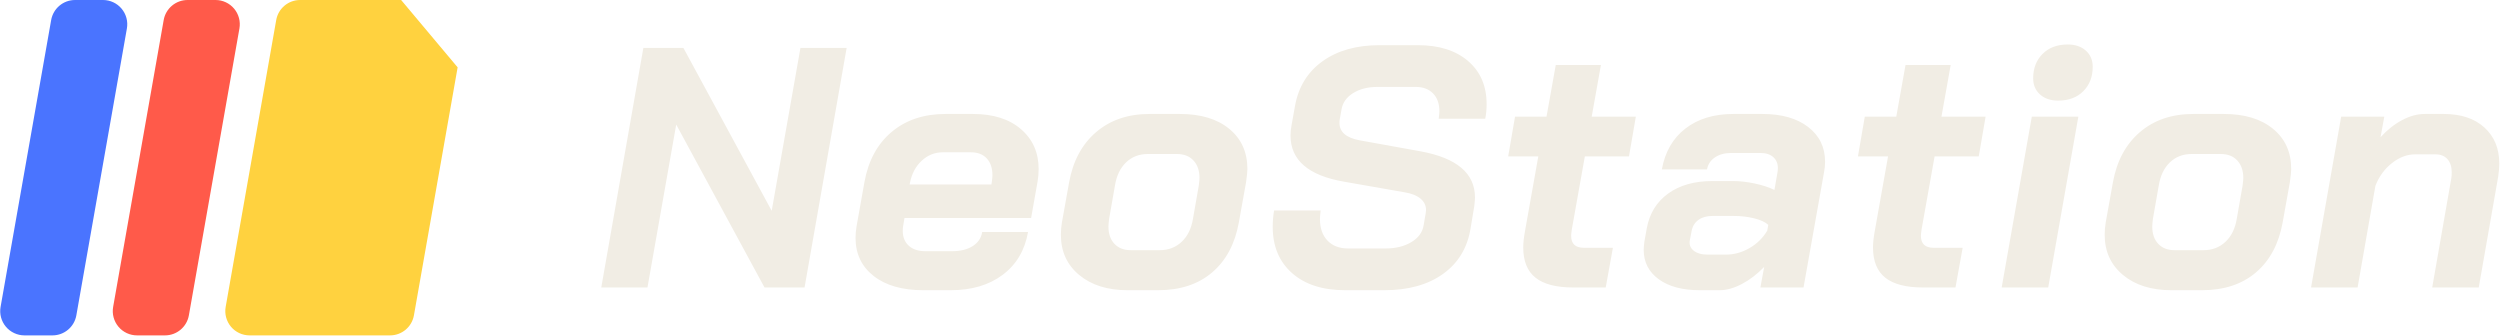
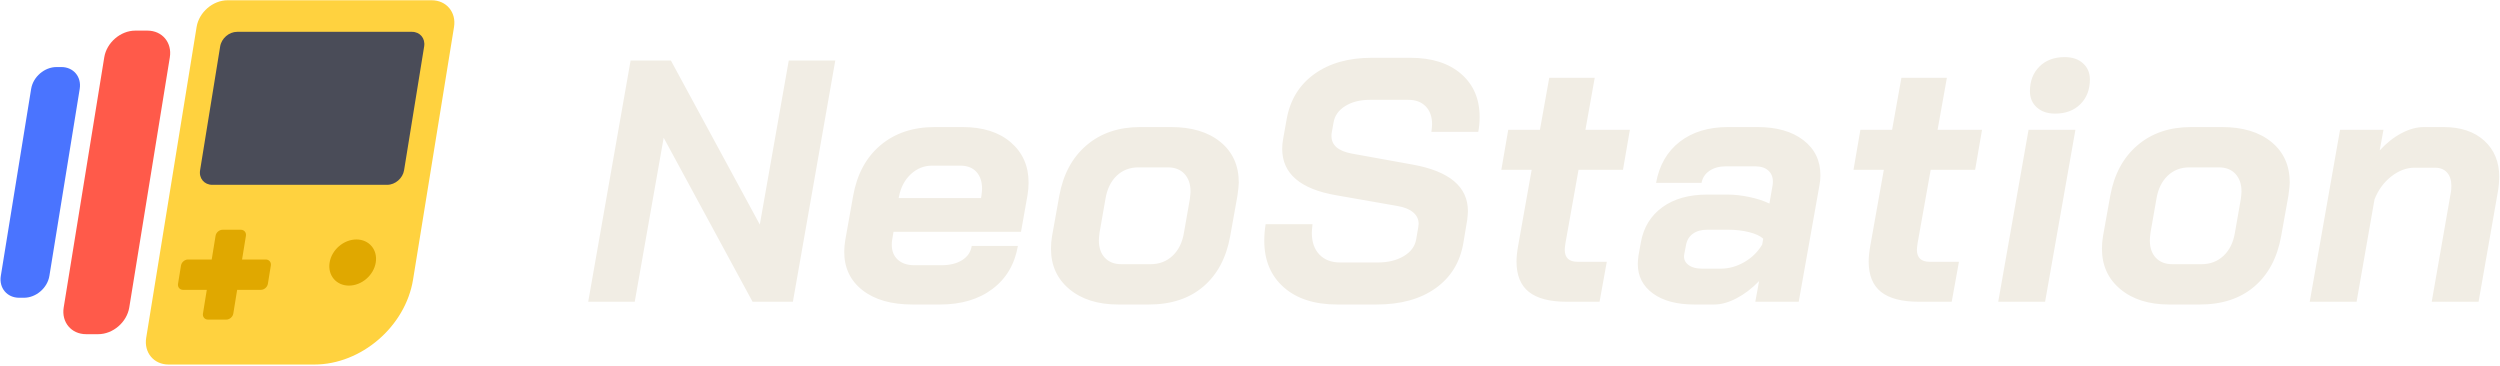
- <svg xmlns="http://www.w3.org/2000/svg" viewBox="147.5 207.0 730.5 98.0">
-   <g id="icon">
-     <path fill="#4A74FF" d="M154.66 305A7.09 7.09 0 0 1 147.67 296.68L162.45 212.86A7.09 7.09 0 0 1 169.43 207L177.6 207A7.09 7.09 0 0 1 184.58 215.32L169.81 299.14A7.09 7.09 0 0 1 162.82 305Z" />
-     <path fill="#FF5A4A" d="M187.54 305A7.09 7.09 0 0 1 180.56 296.68L195.33 212.86A7.09 7.09 0 0 1 202.32 207L210.48 207A7.09 7.09 0 0 1 217.46 215.32L202.69 299.14A7.09 7.09 0 0 1 195.7 305Z" />
-     <path fill="#FFD23F" d="M220.42 305A7.09 7.09 0 0 1 213.44 296.68L228.21 212.86A7.09 7.09 0 0 1 235.2 207L264.71 207L281.22 226.68L268.45 299.14A7.09 7.09 0 0 1 261.47 305Z" />
+ <svg xmlns="http://www.w3.org/2000/svg" viewBox="134.0 200.8 761.8 111.3">
+   <g id="icon" transform="matrix(0.37 0 -0.06 0.37 147.87 200.88)">
+     <path fill="#4A74FF" d="M18 55H22A18 18 0 0 1 40 73V227A18 18 0 0 1 22 245H18A18 18 0 0 1 0 227V73A18 18 0 0 1 18 55Z" />
+     <path fill="#FF5A4A" d="M78 25H88A22 22 0 0 1 110 47V253A22 22 0 0 1 88 275H78A22 22 0 0 1 56 253V47A22 22 0 0 1 78 25Z" />
+     <path fill="#FFD23F" d="M150 0H318A22 22 0 0 1 340 22V230A70 70 0 0 1 270 300H150A22 22 0 0 1 128 278V22A22 22 0 0 1 150 0Z" />
+     <path fill="#4A4C58" d="M162 26H306A12 12 0 0 1 318 38V140A12 12 0 0 1 306 152H162A12 12 0 0 1 150 140V38A12 12 0 0 1 162 26Z" />
+     <path fill="#E0A800" d="M171.5 194A5 5 0 0 1 176.5 189H191.5A5 5 0 0 1 196.5 194V213.5H216A5 5 0 0 1 221 218.5V233.5A5 5 0 0 1 216 238.5H196.5V258A5 5 0 0 1 191.5 263H176.5A5 5 0 0 1 171.5 258V238.5H152A5 5 0 0 1 147 233.5V218.5A5 5 0 0 1 152 213.5H171.5Z" />
+     <path fill="#E0A800" d="M269 216A19 19 0 1 0 307 216A19 19 0 1 0 269 216Z" />
  </g>
-   <g id="wordmark" fill="#F1EDE4">
-     <path d="M323.19 291L335.49 221L347.19 221L372.99 268.6L381.39 221L394.89 221L382.59 291L370.89 291L345.09 243.4L336.69 291L323.19 291M417.29 291.8Q408.09 291.8 402.79 287.65Q397.49 283.5 397.49 276.5L397.49 276.5Q397.49 274.9 397.79 273.1L397.79 273.1L400.09 260.2Q401.79 250.8 408.04 245.55Q414.29 240.3 423.79 240.3L423.79 240.3L431.79 240.3Q440.69 240.3 445.84 244.75Q450.99 249.2 450.99 256.4L450.99 256.4Q450.99 258.2 450.69 260L450.69 260L448.79 270.7L411.79 270.7L411.39 273.1Q411.29 273.6 411.29 274.5L411.29 274.5Q411.29 277.2 413.04 278.8Q414.79 280.4 417.89 280.4L417.89 280.4L425.69 280.4Q429.39 280.4 431.74 278.9Q434.09 277.4 434.49 274.8L434.49 274.8L447.89 274.8Q446.49 282.8 440.49 287.3Q434.49 291.8 425.29 291.8L425.29 291.8L417.29 291.8M413.29 260.9L437.19 260.9L437.29 260.3Q437.49 258.9 437.49 258.2L437.49 258.2Q437.49 255.1 435.84 253.3Q434.19 251.5 431.19 251.5L431.19 251.5L422.99 251.5Q419.49 251.5 416.84 253.95Q414.19 256.4 413.39 260.4L413.39 260.4L413.29 260.9M476.99 291.8Q468.19 291.8 462.84 287.35Q457.49 282.9 457.49 275.6L457.49 275.6Q457.49 273.8 457.79 272L457.79 272L459.89 260.3Q461.59 250.9 467.79 245.6Q473.99 240.3 483.39 240.3L483.39 240.3L492.29 240.3Q501.39 240.3 506.69 244.65Q511.99 249 511.99 256.4L511.99 256.4Q511.99 257.5 511.59 260.3L511.59 260.3L509.49 272Q507.79 281.4 501.69 286.6Q495.59 291.8 485.89 291.8L485.89 291.8L476.99 291.8M477.89 280.1L486.39 280.1Q490.19 280.1 492.79 277.65Q495.39 275.2 496.09 270.9L496.09 270.9L497.79 261.2Q497.99 259.6 497.99 259L497.99 259Q497.99 255.8 496.24 253.9Q494.49 252 491.39 252L491.39 252L482.89 252Q479.09 252 476.54 254.45Q473.99 256.9 473.29 261.2L473.29 261.2L471.59 270.9Q471.39 272.5 471.39 273.2L471.39 273.2Q471.39 276.4 473.14 278.25Q474.89 280.1 477.89 280.1L477.89 280.1M540.59 291.8Q530.69 291.8 525.04 286.8Q519.39 281.8 519.39 273.3L519.39 273.3Q519.39 270.8 519.79 268.5L519.79 268.5L533.39 268.5Q533.19 270.3 533.19 271L533.19 271Q533.19 275 535.39 277.3Q537.59 279.6 541.39 279.6L541.39 279.6L552.39 279.6Q556.79 279.6 559.89 277.75Q562.99 275.9 563.49 272.8L563.49 272.8L564.09 269.3L564.19 268.4Q564.19 266.4 562.59 265.05Q560.99 263.7 557.99 263.2L557.99 263.2L540.29 260.1Q524.59 257.4 524.59 246.6L524.59 246.6Q524.59 245.1 524.89 243.6L524.89 243.6L525.89 238Q527.39 229.6 533.94 224.9Q540.49 220.2 550.59 220.2L550.59 220.2L561.79 220.2Q571.09 220.2 576.49 224.85Q581.89 229.5 581.89 237.4L581.89 237.4Q581.89 239.7 581.49 241.7L581.49 241.7L567.89 241.7Q568.09 240.1 568.09 239.5L568.09 239.5Q568.09 236.2 566.24 234.3Q564.39 232.4 561.19 232.4L561.19 232.4L549.99 232.4Q545.79 232.4 542.89 234.2Q539.99 236 539.49 239L539.49 239L538.99 241.8Q538.89 242.2 538.89 242.9L538.89 242.9Q538.89 246.9 544.79 248L544.79 248L562.49 251.2Q578.49 254.1 578.49 264.7L578.49 264.7Q578.49 265.4 578.29 267.2L578.29 267.2L577.19 273.8Q575.79 282.3 569.14 287.05Q562.49 291.8 551.99 291.8L551.99 291.8L540.59 291.8M607.19 291Q599.79 291 596.19 288.15Q592.59 285.3 592.59 279.3L592.59 279.3Q592.59 277.4 593.09 274.6L593.09 274.6L596.99 252.7L588.19 252.7L590.19 241.1L599.39 241.1L602.09 226L615.29 226L612.59 241.1L625.49 241.1L623.49 252.7L610.59 252.7L606.79 274Q606.59 275.4 606.59 275.9L606.59 275.9Q606.59 279.4 610.29 279.4L610.29 279.4L618.79 279.4L616.69 291L607.19 291M644.19 291.8Q636.59 291.8 632.19 288.6Q627.79 285.4 627.79 280L627.79 280Q627.79 279.2 627.99 277.6L627.99 277.6L628.69 273.7Q629.89 267.2 634.94 263.55Q639.99 259.9 647.89 259.9L647.89 259.9L653.89 259.9Q656.79 259.9 660.14 260.6Q663.49 261.3 665.99 262.5L665.99 262.5L666.89 257.3Q666.99 256.9 666.99 256.1L666.99 256.1Q666.99 254.1 665.64 252.9Q664.29 251.7 661.89 251.7L661.89 251.7L653.39 251.7Q650.49 251.7 648.59 253Q646.69 254.3 646.29 256.5L646.29 256.5L633.09 256.5Q634.49 248.8 639.99 244.55Q645.49 240.3 653.99 240.3L653.99 240.3L662.49 240.3Q670.89 240.3 675.84 244.1Q680.79 247.9 680.79 254.3L680.79 254.3Q680.79 255.8 680.49 257.3L680.49 257.3L674.49 291L661.89 291L662.99 285Q659.89 288.2 656.44 290Q652.99 291.8 649.99 291.8L649.99 291.8L644.19 291.8M646.49 281.4L651.79 281.4Q655.39 281.4 658.69 279.5Q661.99 277.6 663.89 274.4L663.89 274.4L664.19 272.7Q662.89 271.5 660.09 270.8Q657.29 270.1 654.09 270.1L654.09 270.1L647.89 270.1Q645.39 270.1 643.79 271.25Q642.19 272.4 641.79 274.5L641.79 274.5L641.29 277.1Q640.89 279 642.34 280.2Q643.79 281.4 646.49 281.4L646.49 281.4M709.39 291Q701.99 291 698.39 288.15Q694.79 285.3 694.79 279.3L694.79 279.3Q694.79 277.4 695.29 274.6L695.29 274.6L699.19 252.7L690.39 252.7L692.39 241.1L701.59 241.1L704.29 226L717.49 226L714.79 241.1L727.69 241.1L725.69 252.7L712.79 252.7L708.99 274Q708.79 275.4 708.79 275.9L708.79 275.9Q708.79 279.4 712.49 279.4L712.49 279.4L720.99 279.4L718.89 291L709.39 291M748.89 236.4Q745.59 236.4 743.59 234.6Q741.59 232.8 741.59 229.9L741.59 229.9Q741.59 225.5 744.34 222.75Q747.09 220 751.69 220L751.69 220Q754.99 220 756.99 221.8Q758.99 223.6 758.99 226.5L758.99 226.5Q758.99 230.9 756.24 233.65Q753.49 236.4 748.89 236.4L748.89 236.4M732.39 291L741.19 241.1L754.79 241.1L745.99 291L732.39 291M781.99 291.8Q773.19 291.8 767.84 287.35Q762.49 282.9 762.49 275.6L762.49 275.6Q762.49 273.8 762.79 272L762.79 272L764.89 260.3Q766.59 250.9 772.79 245.6Q778.99 240.3 788.39 240.3L788.39 240.3L797.29 240.3Q806.39 240.3 811.69 244.65Q816.99 249 816.99 256.4L816.99 256.4Q816.99 257.5 816.59 260.3L816.59 260.3L814.49 272Q812.79 281.4 806.69 286.6Q800.59 291.8 790.89 291.8L790.89 291.8L781.99 291.8M782.89 280.1L791.39 280.1Q795.19 280.1 797.79 277.65Q800.39 275.2 801.09 270.9L801.09 270.9L802.79 261.2Q802.99 259.6 802.99 259L802.99 259Q802.99 255.8 801.24 253.9Q799.49 252 796.39 252L796.39 252L787.89 252Q784.09 252 781.54 254.45Q778.99 256.9 778.29 261.2L778.29 261.2L776.59 270.9Q776.39 272.5 776.39 273.2L776.39 273.2Q776.39 276.4 778.14 278.25Q779.89 280.1 782.89 280.1L782.89 280.1M822.79 291L831.59 241.1L844.19 241.1L843.09 247.1Q845.99 243.9 849.39 242.1Q852.79 240.3 855.99 240.3L855.99 240.3L861.59 240.3Q869.09 240.3 873.44 244.25Q877.79 248.2 877.79 254.8L877.79 254.8Q877.79 256.5 877.49 258.5L877.49 258.5L871.79 291L858.19 291L863.79 259Q863.89 258.4 863.89 257.3L863.89 257.3Q863.89 254.9 862.64 253.5Q861.39 252.1 859.19 252.1L859.19 252.1L853.19 252.1Q849.69 252.1 846.44 254.65Q843.19 257.2 841.59 261.3L841.59 261.3L836.39 291L822.79 291" />
+   <g id="wordmark" transform="translate(311.35 292.75) scale(1.05)">
+     <path fill="#F1EDE4" d="M1.8 0L14.1 -70L25.8 -70L51.6 -22.4L60 -70L73.5 -70L61.2 0L49.5 0L23.7 -47.6L15.3 0L1.8 0M95.9 0.8Q86.7 0.8 81.4 -3.35Q76.1 -7.5 76.1 -14.5L76.1 -14.5Q76.1 -16.1 76.4 -17.9L76.4 -17.9L78.7 -30.8Q80.4 -40.2 86.65 -45.45Q92.9 -50.7 102.4 -50.7L102.4 -50.7L110.4 -50.7Q119.3 -50.7 124.45 -46.25Q129.6 -41.8 129.6 -34.6L129.6 -34.6Q129.6 -32.8 129.3 -31L129.3 -31L127.4 -20.3L90.4 -20.3L90 -17.9Q89.9 -17.4 89.9 -16.5L89.9 -16.5Q89.9 -13.8 91.65 -12.2Q93.4 -10.6 96.5 -10.6L96.5 -10.6L104.3 -10.6Q108 -10.6 110.35 -12.1Q112.7 -13.6 113.1 -16.2L113.1 -16.2L126.5 -16.2Q125.1 -8.2 119.1 -3.7Q113.1 0.8 103.9 0.8L103.9 0.8L95.9 0.8M91.9 -30.1L115.8 -30.1L115.9 -30.7Q116.1 -32.1 116.1 -32.8L116.1 -32.8Q116.1 -35.9 114.45 -37.7Q112.8 -39.5 109.8 -39.5L109.8 -39.5L101.6 -39.5Q98.1 -39.5 95.45 -37.05Q92.8 -34.6 92 -30.6L92 -30.6L91.9 -30.1M155.6 0.8Q146.8 0.8 141.45 -3.65Q136.1 -8.1 136.1 -15.4L136.1 -15.4Q136.1 -17.2 136.4 -19L136.4 -19L138.5 -30.7Q140.2 -40.1 146.4 -45.4Q152.6 -50.7 162 -50.7L162 -50.7L170.9 -50.7Q180 -50.7 185.3 -46.35Q190.6 -42 190.6 -34.6L190.6 -34.6Q190.6 -33.5 190.2 -30.7L190.2 -30.7L188.1 -19Q186.4 -9.6 180.3 -4.4Q174.2 0.8 164.5 0.8L164.5 0.8L155.6 0.8M156.5 -10.9L165 -10.9Q168.8 -10.9 171.4 -13.35Q174 -15.8 174.7 -20.1L174.7 -20.1L176.4 -29.8Q176.6 -31.4 176.6 -32L176.6 -32Q176.6 -35.2 174.85 -37.1Q173.1 -39 170 -39L170 -39L161.5 -39Q157.7 -39 155.15 -36.55Q152.6 -34.1 151.9 -29.8L151.9 -29.8L150.2 -20.1Q150 -18.5 150 -17.8L150 -17.8Q150 -14.6 151.75 -12.75Q153.5 -10.9 156.5 -10.9L156.5 -10.9M219.2 0.8Q209.3 0.8 203.65 -4.2Q198 -9.2 198 -17.7L198 -17.7Q198 -20.2 198.4 -22.5L198.4 -22.5L212 -22.5Q211.8 -20.7 211.8 -20L211.8 -20Q211.8 -16 214 -13.7Q216.2 -11.4 220 -11.4L220 -11.4L231 -11.4Q235.4 -11.4 238.5 -13.25Q241.6 -15.1 242.1 -18.2L242.1 -18.2L242.7 -21.7L242.8 -22.6Q242.8 -24.6 241.2 -25.95Q239.6 -27.3 236.6 -27.8L236.6 -27.8L218.9 -30.9Q203.2 -33.6 203.2 -44.4L203.2 -44.4Q203.2 -45.9 203.5 -47.4L203.5 -47.4L204.5 -53Q206 -61.4 212.55 -66.1Q219.1 -70.8 229.2 -70.8L229.2 -70.8L240.4 -70.8Q249.7 -70.8 255.1 -66.15Q260.5 -61.5 260.5 -53.6L260.5 -53.6Q260.5 -51.3 260.1 -49.3L260.1 -49.3L246.5 -49.3Q246.7 -50.9 246.7 -51.5L246.7 -51.5Q246.7 -54.8 244.85 -56.7Q243 -58.6 239.8 -58.6L239.8 -58.6L228.6 -58.6Q224.4 -58.6 221.5 -56.8Q218.6 -55 218.1 -52L218.1 -52L217.6 -49.2Q217.5 -48.8 217.5 -48.1L217.5 -48.1Q217.5 -44.1 223.4 -43L223.4 -43L241.1 -39.8Q257.1 -36.9 257.1 -26.3L257.1 -26.3Q257.1 -25.6 256.9 -23.8L256.9 -23.8L255.8 -17.2Q254.4 -8.7 247.75 -3.95Q241.1 0.8 230.6 0.8L230.6 0.8L219.2 0.8M285.8 0Q278.4 0 274.8 -2.85Q271.2 -5.7 271.2 -11.7L271.2 -11.7Q271.2 -13.6 271.7 -16.4L271.7 -16.4L275.6 -38.3L266.8 -38.3L268.8 -49.9L278 -49.9L280.7 -65L293.9 -65L291.2 -49.9L304.1 -49.9L302.1 -38.3L289.2 -38.3L285.4 -17Q285.2 -15.6 285.2 -15.1L285.2 -15.1Q285.2 -11.6 288.9 -11.6L288.9 -11.6L297.4 -11.6L295.3 0L285.8 0M322.8 0.8Q315.2 0.8 310.8 -2.4Q306.4 -5.6 306.4 -11L306.4 -11Q306.4 -11.8 306.6 -13.4L306.6 -13.4L307.3 -17.3Q308.5 -23.8 313.55 -27.45Q318.6 -31.1 326.5 -31.1L326.5 -31.1L332.5 -31.1Q335.4 -31.1 338.75 -30.4Q342.1 -29.7 344.6 -28.5L344.6 -28.5L345.5 -33.7Q345.6 -34.1 345.6 -34.9L345.6 -34.9Q345.6 -36.9 344.25 -38.1Q342.9 -39.3 340.5 -39.3L340.5 -39.3L332 -39.3Q329.1 -39.3 327.2 -38Q325.3 -36.7 324.9 -34.5L324.9 -34.5L311.7 -34.5Q313.1 -42.2 318.6 -46.45Q324.1 -50.7 332.6 -50.7L332.6 -50.7L341.1 -50.7Q349.5 -50.7 354.45 -46.9Q359.4 -43.1 359.4 -36.7L359.4 -36.7Q359.4 -35.2 359.1 -33.7L359.1 -33.7L353.1 0L340.5 0L341.6 -6Q338.5 -2.8 335.05 -1Q331.6 0.8 328.6 0.8L328.6 0.8L322.8 0.8M325.1 -9.6L330.4 -9.6Q334 -9.6 337.3 -11.5Q340.6 -13.4 342.5 -16.6L342.5 -16.6L342.8 -18.3Q341.5 -19.5 338.7 -20.2Q335.9 -20.9 332.7 -20.9L332.7 -20.9L326.5 -20.9Q324 -20.9 322.4 -19.75Q320.8 -18.6 320.4 -16.5L320.4 -16.5L319.9 -13.9Q319.5 -12 320.95 -10.8Q322.4 -9.6 325.1 -9.6L325.1 -9.6M388 0Q380.6 0 377 -2.85Q373.4 -5.7 373.4 -11.7L373.4 -11.7Q373.4 -13.6 373.9 -16.4L373.9 -16.4L377.8 -38.3L369 -38.3L371 -49.9L380.2 -49.9L382.9 -65L396.1 -65L393.4 -49.9L406.3 -49.9L404.3 -38.3L391.4 -38.3L387.6 -17Q387.4 -15.6 387.4 -15.1L387.4 -15.1Q387.4 -11.6 391.1 -11.6L391.1 -11.6L399.6 -11.6L397.5 0L388 0M427.5 -54.6Q424.2 -54.6 422.2 -56.4Q420.2 -58.2 420.2 -61.1L420.2 -61.1Q420.2 -65.5 422.95 -68.25Q425.7 -71 430.3 -71L430.3 -71Q433.6 -71 435.6 -69.2Q437.6 -67.4 437.6 -64.5L437.6 -64.5Q437.6 -60.1 434.85 -57.35Q432.1 -54.6 427.5 -54.6L427.5 -54.6M411 0L419.8 -49.9L433.4 -49.9L424.6 0L411 0M460.6 0.8Q451.8 0.8 446.45 -3.65Q441.1 -8.1 441.1 -15.4L441.1 -15.4Q441.1 -17.2 441.4 -19L441.4 -19L443.5 -30.7Q445.2 -40.1 451.4 -45.4Q457.6 -50.7 467 -50.7L467 -50.7L475.9 -50.7Q485 -50.7 490.3 -46.35Q495.6 -42 495.6 -34.6L495.6 -34.6Q495.6 -33.5 495.2 -30.7L495.2 -30.7L493.1 -19Q491.4 -9.6 485.3 -4.4Q479.2 0.8 469.5 0.8L469.5 0.8L460.6 0.8M461.5 -10.9L470 -10.9Q473.8 -10.9 476.4 -13.35Q479 -15.8 479.7 -20.1L479.7 -20.1L481.4 -29.8Q481.6 -31.4 481.6 -32L481.6 -32Q481.6 -35.2 479.85 -37.1Q478.1 -39 475 -39L475 -39L466.5 -39Q462.7 -39 460.15 -36.55Q457.6 -34.1 456.9 -29.8L456.9 -29.8L455.2 -20.1Q455 -18.5 455 -17.8L455 -17.8Q455 -14.6 456.75 -12.75Q458.5 -10.9 461.5 -10.9L461.5 -10.9M501.4 0L510.2 -49.9L522.8 -49.9L521.7 -43.9Q524.6 -47.1 528 -48.9Q531.4 -50.7 534.6 -50.7L534.6 -50.7L540.2 -50.7Q547.7 -50.7 552.05 -46.75Q556.4 -42.8 556.4 -36.2L556.4 -36.2Q556.4 -34.5 556.1 -32.5L556.1 -32.5L550.4 0L536.8 0L542.4 -32Q542.5 -32.6 542.5 -33.7L542.5 -33.7Q542.5 -36.1 541.25 -37.5Q540 -38.9 537.8 -38.9L537.8 -38.9L531.8 -38.9Q528.3 -38.9 525.05 -36.35Q521.8 -33.8 520.2 -29.7L520.2 -29.7L515 0L501.4 0" />
  </g>
</svg>
